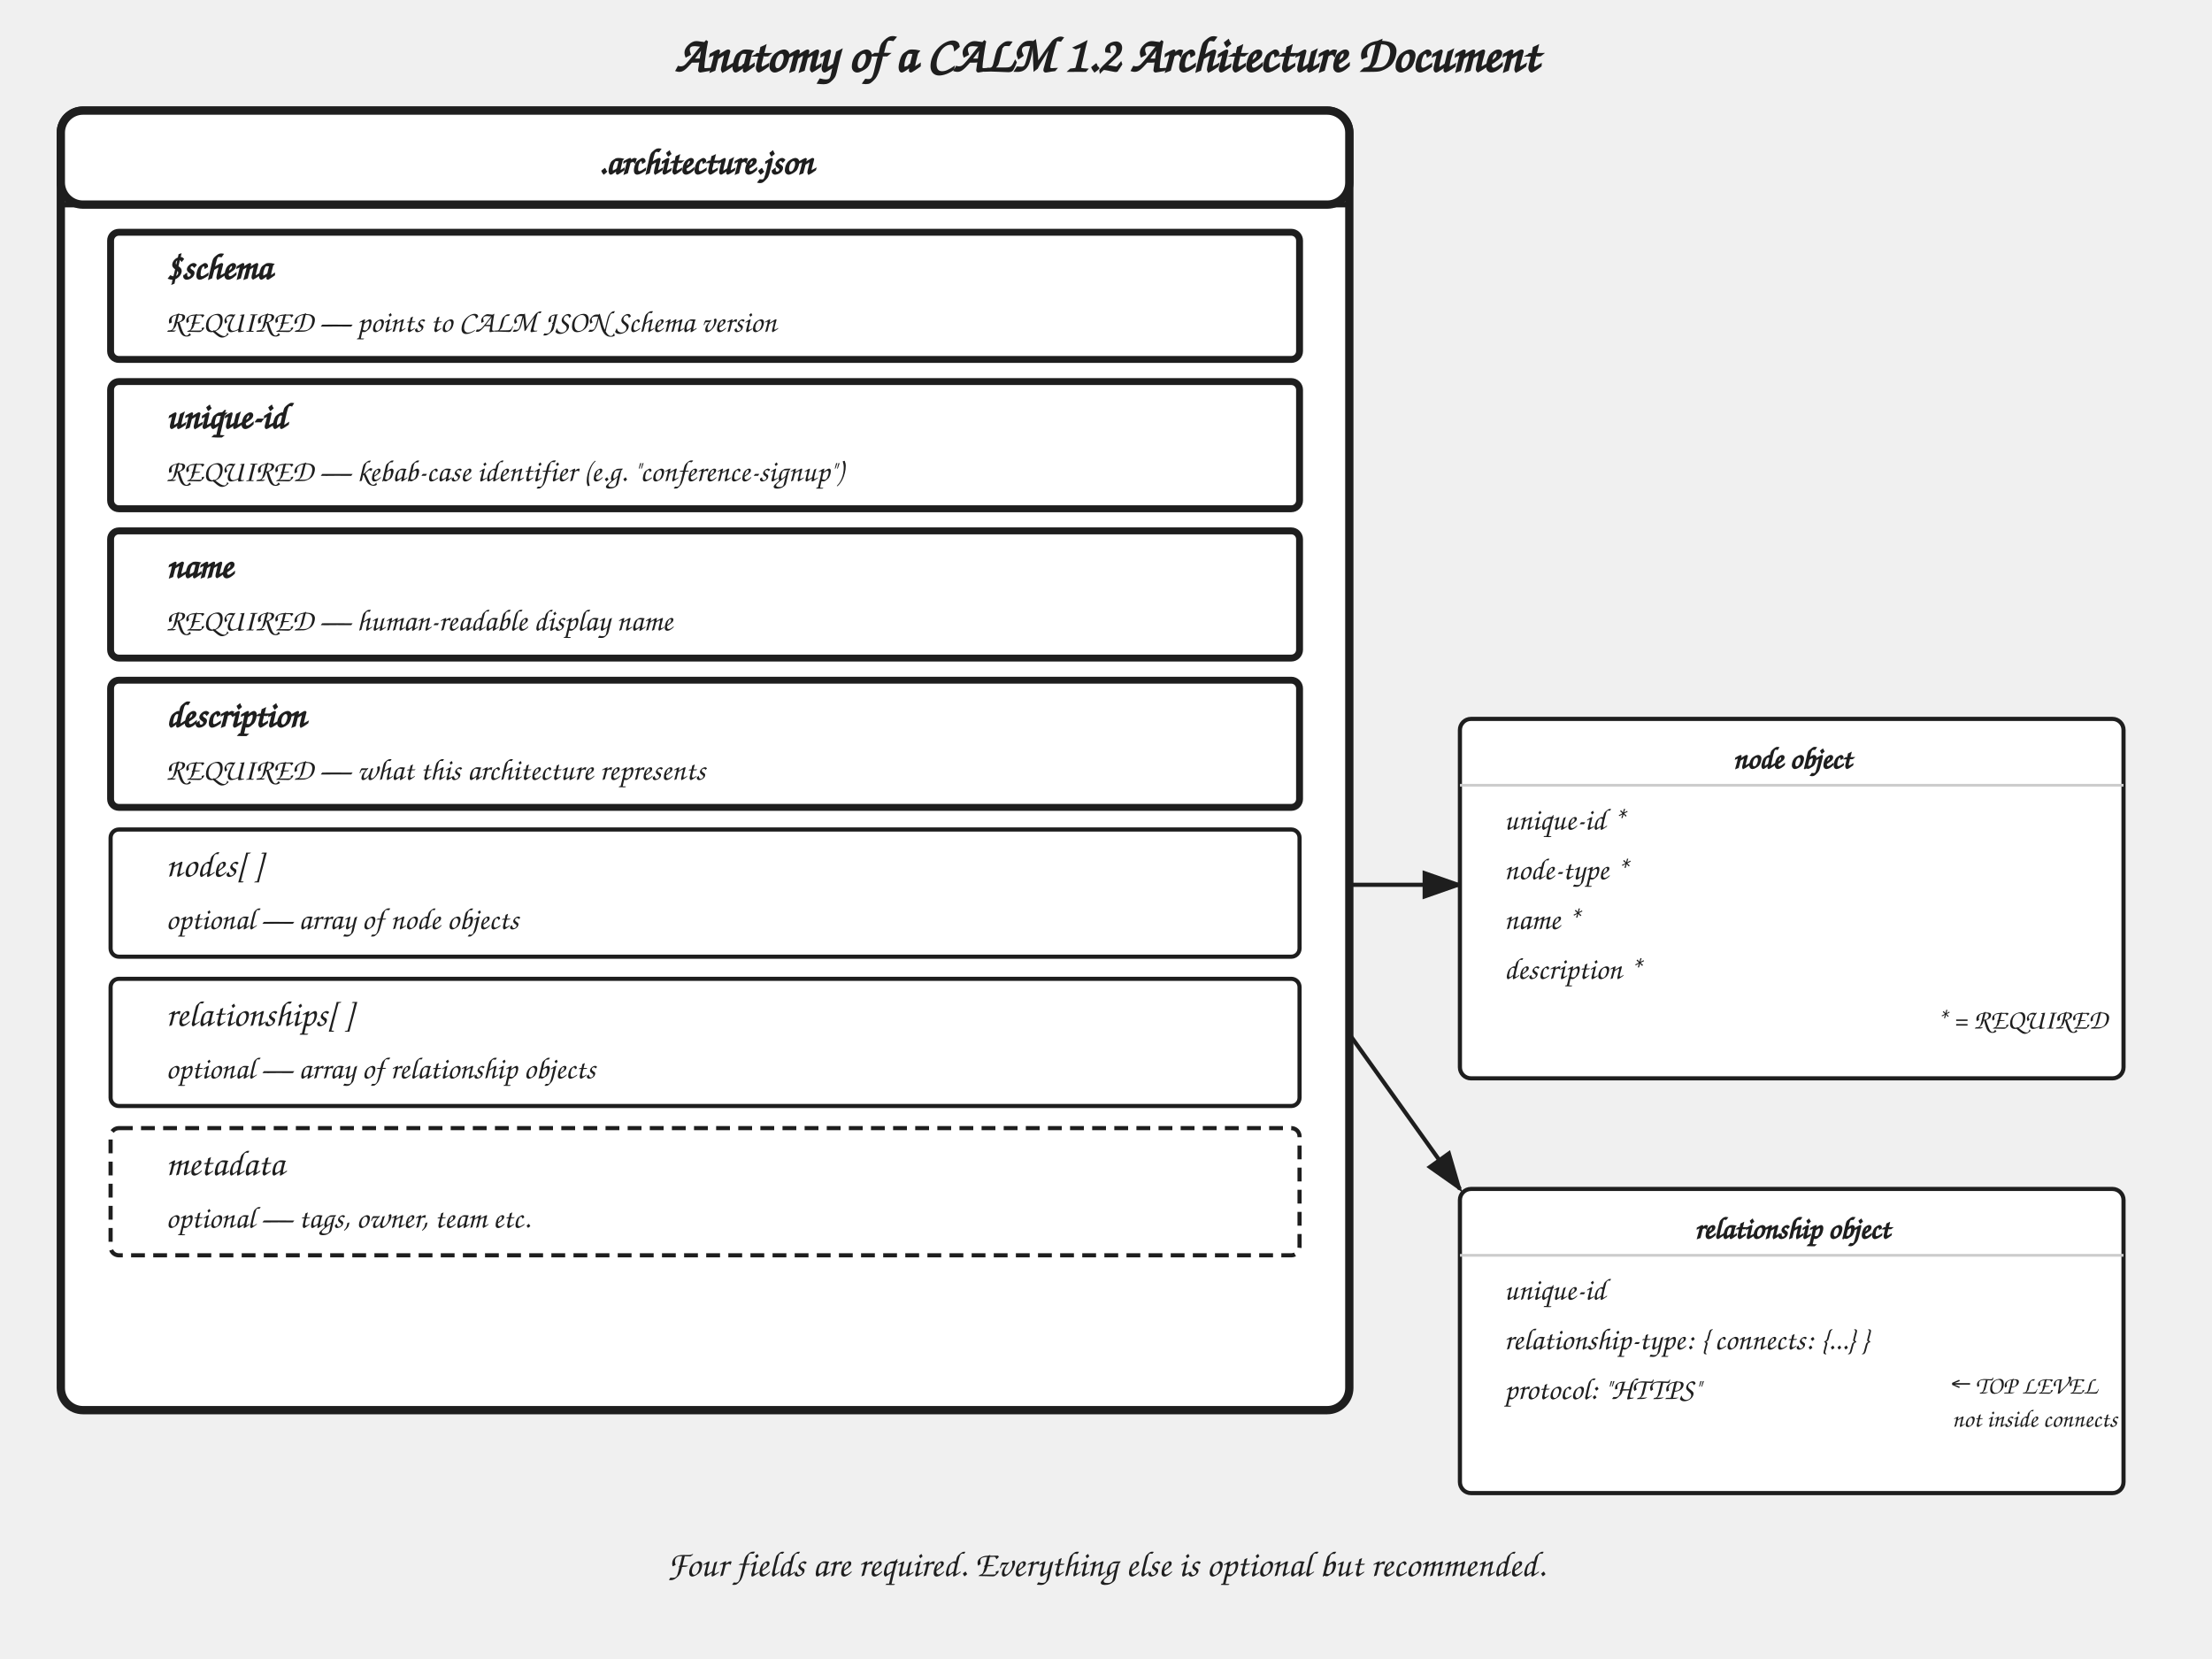
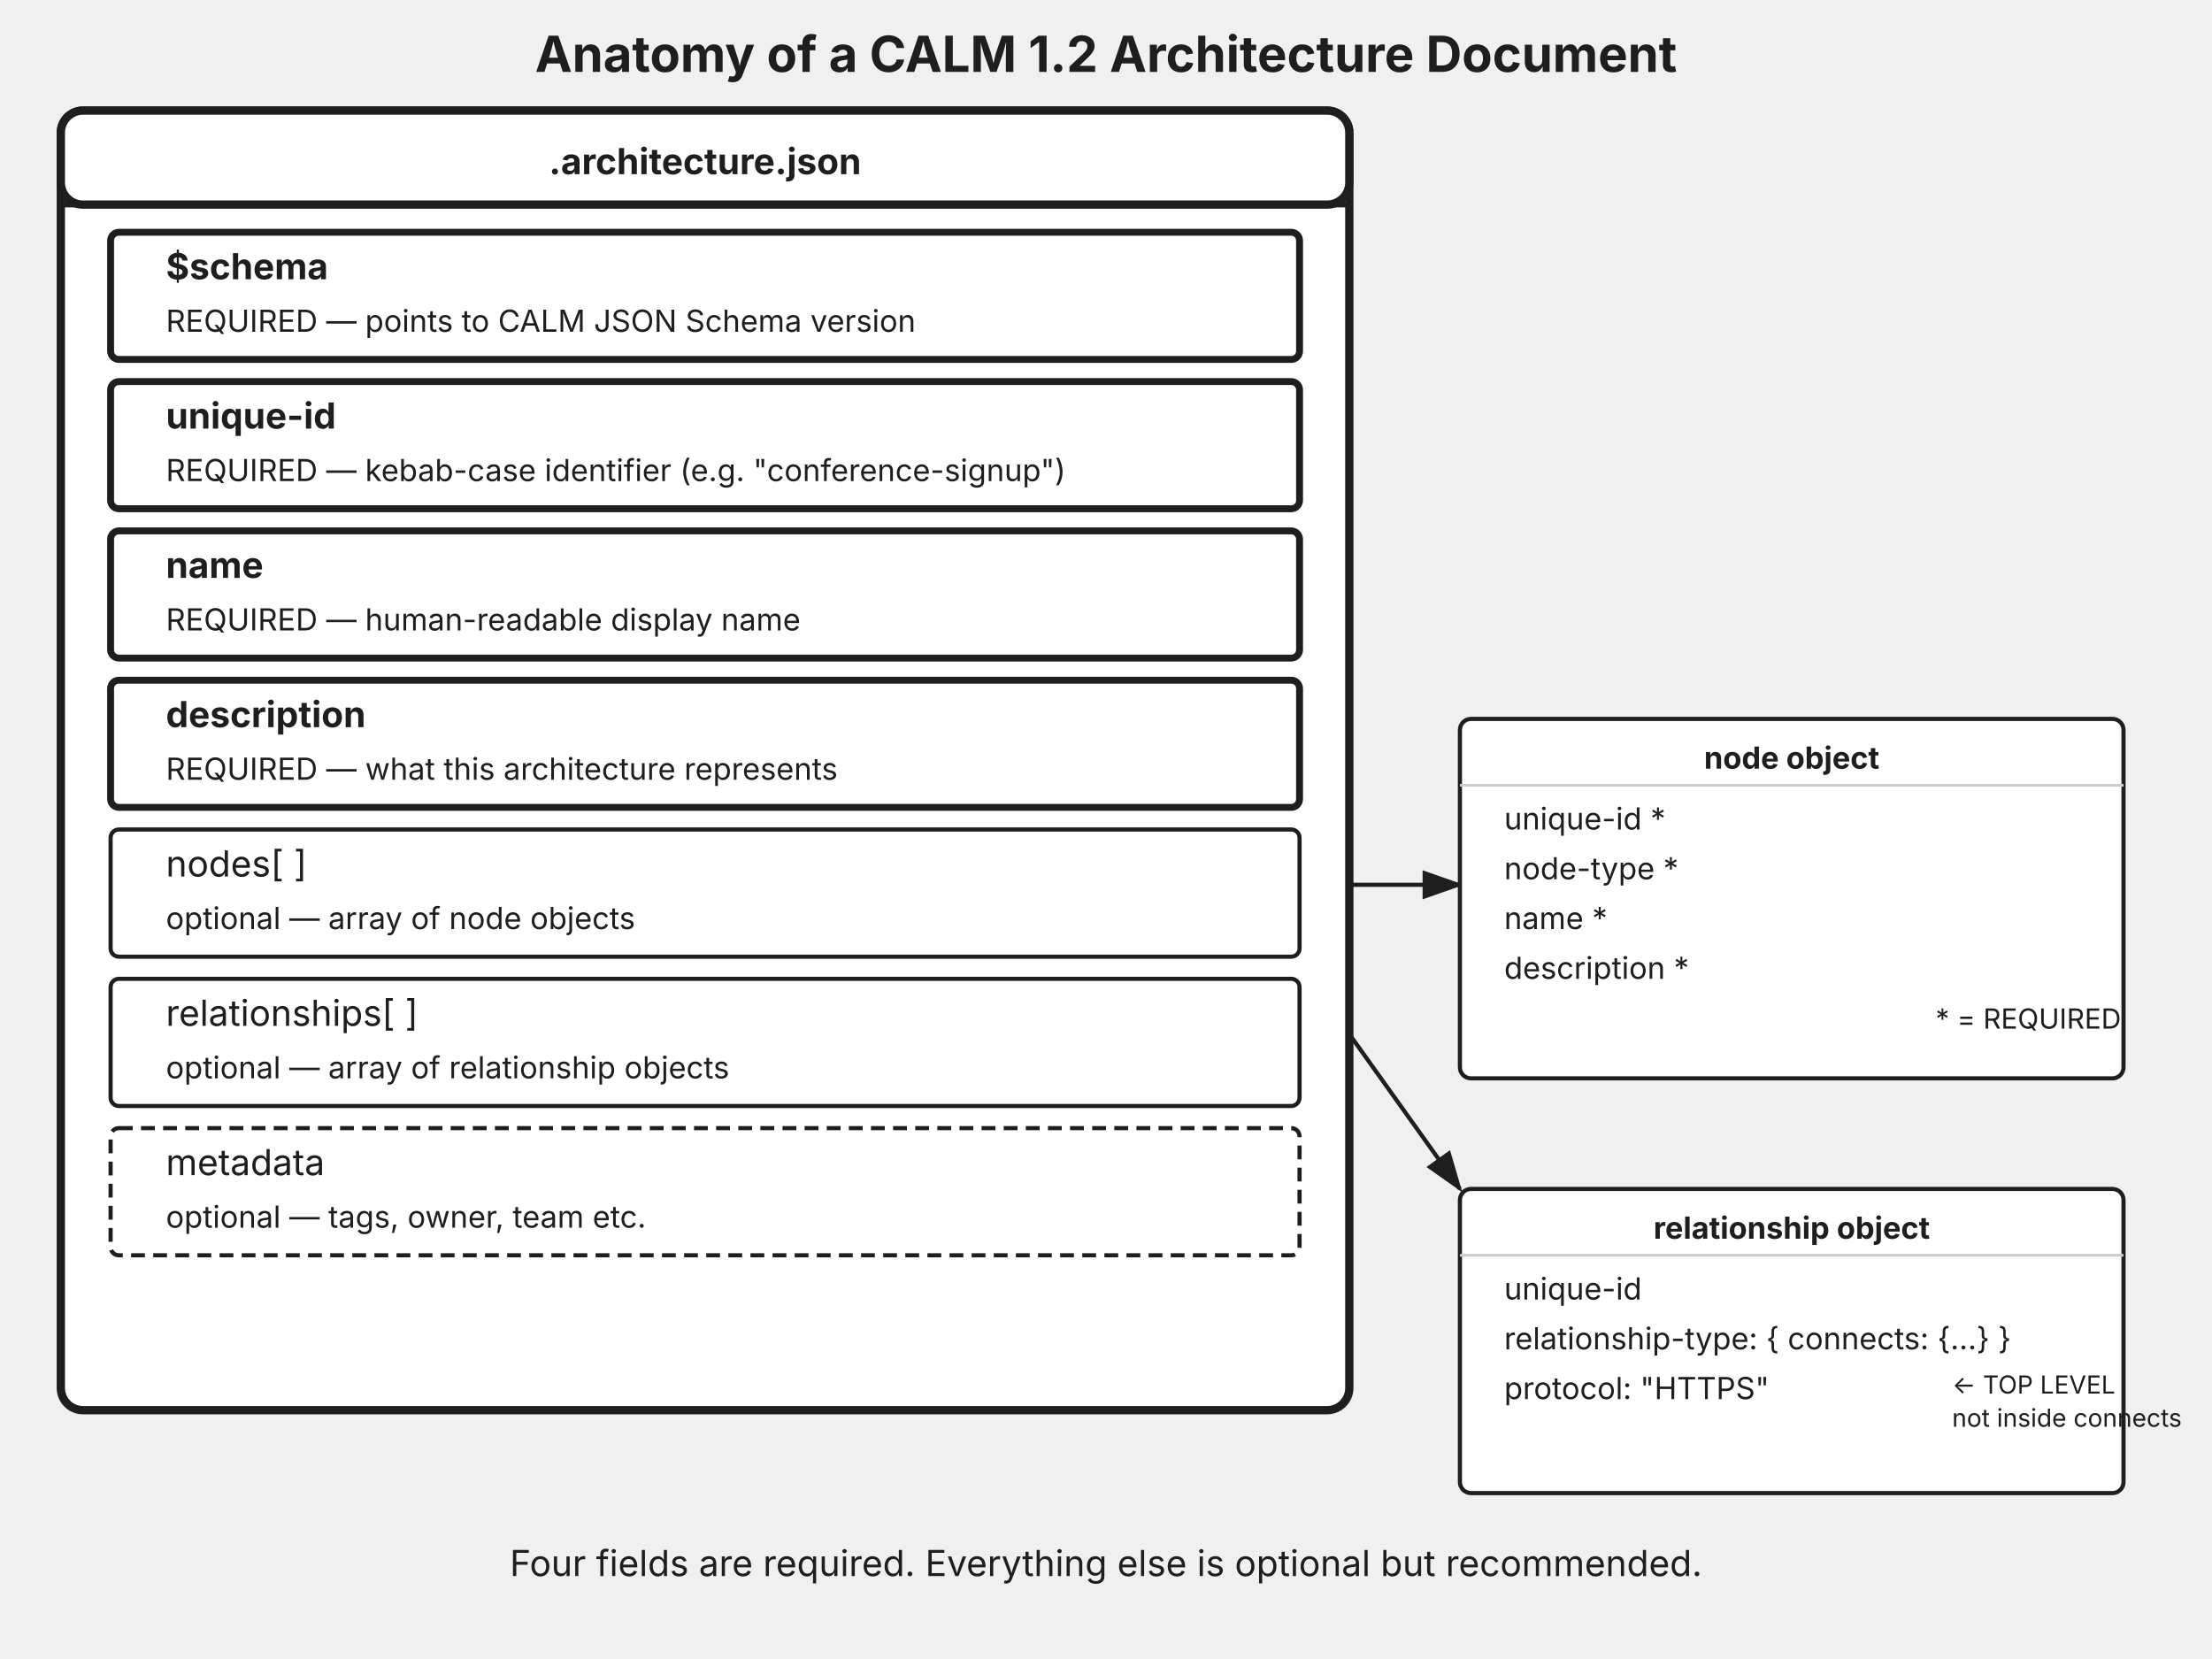
<svg xmlns="http://www.w3.org/2000/svg" viewBox="0 0 800 600" width="800" height="600" style="background:#ffffff">
  <defs>
    <marker id="arr" markerWidth="10" markerHeight="7" refX="9" refY="3.5" orient="auto">
      <polygon points="0 0, 10 3.5, 0 7" fill="#1e1e1e" />
    </marker>
  </defs>
-   <style>text { font-family: Virgil, 'Segoe UI Emoji', cursive; fill: #1e1e1e; }</style>
+   <style>text { font-family: Inter, system-ui, sans-serif; fill: #1e1e1e; }</style>
  <text x="400" y="26" font-size="18" text-anchor="middle" font-weight="bold">Anatomy of a CALM 1.2 Architecture Document</text>
  <rect x="22" y="40" width="466" height="470" rx="8" ry="8" stroke="#1e1e1e" stroke-width="3" fill="#ffffff" />
  <rect x="22" y="40" width="466" height="34" rx="8" ry="8" stroke="#1e1e1e" stroke-width="3" fill="#ffffff" />
  <line x1="22" y1="74" x2="488" y2="74" stroke="#1e1e1e" stroke-width="2" />
  <text x="255" y="63" font-size="13" text-anchor="middle" font-weight="bold">.architecture.json</text>
  <rect x="40" y="84" width="430" height="46" rx="3" ry="3" stroke="#1e1e1e" stroke-width="2.5" fill="#ffffff" />
  <text x="60" y="101" font-size="13" font-weight="bold">$schema</text>
  <text x="60" y="120" font-size="11" fill="#757575">REQUIRED — points to CALM JSON Schema version</text>
  <rect x="40" y="138" width="430" height="46" rx="3" ry="3" stroke="#1e1e1e" stroke-width="2.5" fill="#ffffff" />
  <text x="60" y="155" font-size="13" font-weight="bold">unique-id</text>
  <text x="60" y="174" font-size="11" fill="#757575">REQUIRED — kebab-case identifier (e.g. "conference-signup")</text>
  <rect x="40" y="192" width="430" height="46" rx="3" ry="3" stroke="#1e1e1e" stroke-width="2.5" fill="#ffffff" />
  <text x="60" y="209" font-size="13" font-weight="bold">name</text>
  <text x="60" y="228" font-size="11" fill="#757575">REQUIRED — human-readable display name</text>
  <rect x="40" y="246" width="430" height="46" rx="3" ry="3" stroke="#1e1e1e" stroke-width="2.5" fill="#ffffff" />
  <text x="60" y="263" font-size="13" font-weight="bold">description</text>
  <text x="60" y="282" font-size="11" fill="#757575">REQUIRED — what this architecture represents</text>
  <rect x="40" y="300" width="430" height="46" rx="3" ry="3" stroke="#1e1e1e" stroke-width="1.5" fill="#ffffff" />
  <text x="60" y="317" font-size="13">nodes[ ]</text>
  <text x="60" y="336" font-size="11" fill="#757575">optional — array of node objects</text>
  <rect x="40" y="354" width="430" height="46" rx="3" ry="3" stroke="#1e1e1e" stroke-width="1.5" fill="#ffffff" />
  <text x="60" y="371" font-size="13">relationships[ ]</text>
  <text x="60" y="390" font-size="11" fill="#757575">optional — array of relationship objects</text>
  <rect x="40" y="408" width="430" height="46" rx="3" ry="3" stroke="#1e1e1e" stroke-width="1.5" stroke-dasharray="5,3" fill="#ffffff" />
  <text x="60" y="425" font-size="13" fill="#757575">metadata</text>
  <text x="60" y="444" font-size="11" fill="#cccccc">optional — tags, owner, team etc.</text>
  <line x1="488" y1="320" x2="528" y2="320" stroke="#1e1e1e" stroke-width="1.5" marker-end="url(#arr)" />
  <rect x="528" y="260" width="240" height="130" rx="4" ry="4" stroke="#1e1e1e" stroke-width="1.5" fill="#ffffff" />
  <text x="648" y="278" font-size="11" text-anchor="middle" font-weight="bold">node object</text>
  <line x1="528" y1="284" x2="768" y2="284" stroke="#cccccc" stroke-width="1" />
  <text x="544" y="300" font-size="11">unique-id  *</text>
  <text x="544" y="318" font-size="11">node-type  *</text>
  <text x="544" y="336" font-size="11">name       *</text>
  <text x="544" y="354" font-size="11">description *</text>
  <text x="700" y="372" font-size="10" fill="#757575">* = REQUIRED</text>
  <line x1="488" y1="374" x2="528" y2="430" stroke="#1e1e1e" stroke-width="1.5" marker-end="url(#arr)" />
  <rect x="528" y="430" width="240" height="110" rx="4" ry="4" stroke="#1e1e1e" stroke-width="1.5" fill="#ffffff" />
  <text x="648" y="448" font-size="11" text-anchor="middle" font-weight="bold">relationship object</text>
  <line x1="528" y1="454" x2="768" y2="454" stroke="#cccccc" stroke-width="1" />
  <text x="544" y="470" font-size="11">unique-id</text>
  <text x="544" y="488" font-size="11">relationship-type: { connects: {...} }</text>
  <text x="544" y="506" font-size="11">protocol: "HTTPS"</text>
  <text x="706" y="504" font-size="9" fill="#757575">← TOP LEVEL</text>
  <text x="706" y="516" font-size="9" fill="#757575">not inside connects</text>
  <text x="400" y="570" font-size="13" text-anchor="middle" fill="#757575">Four fields are required. Everything else is optional but recommended.</text>
</svg>
